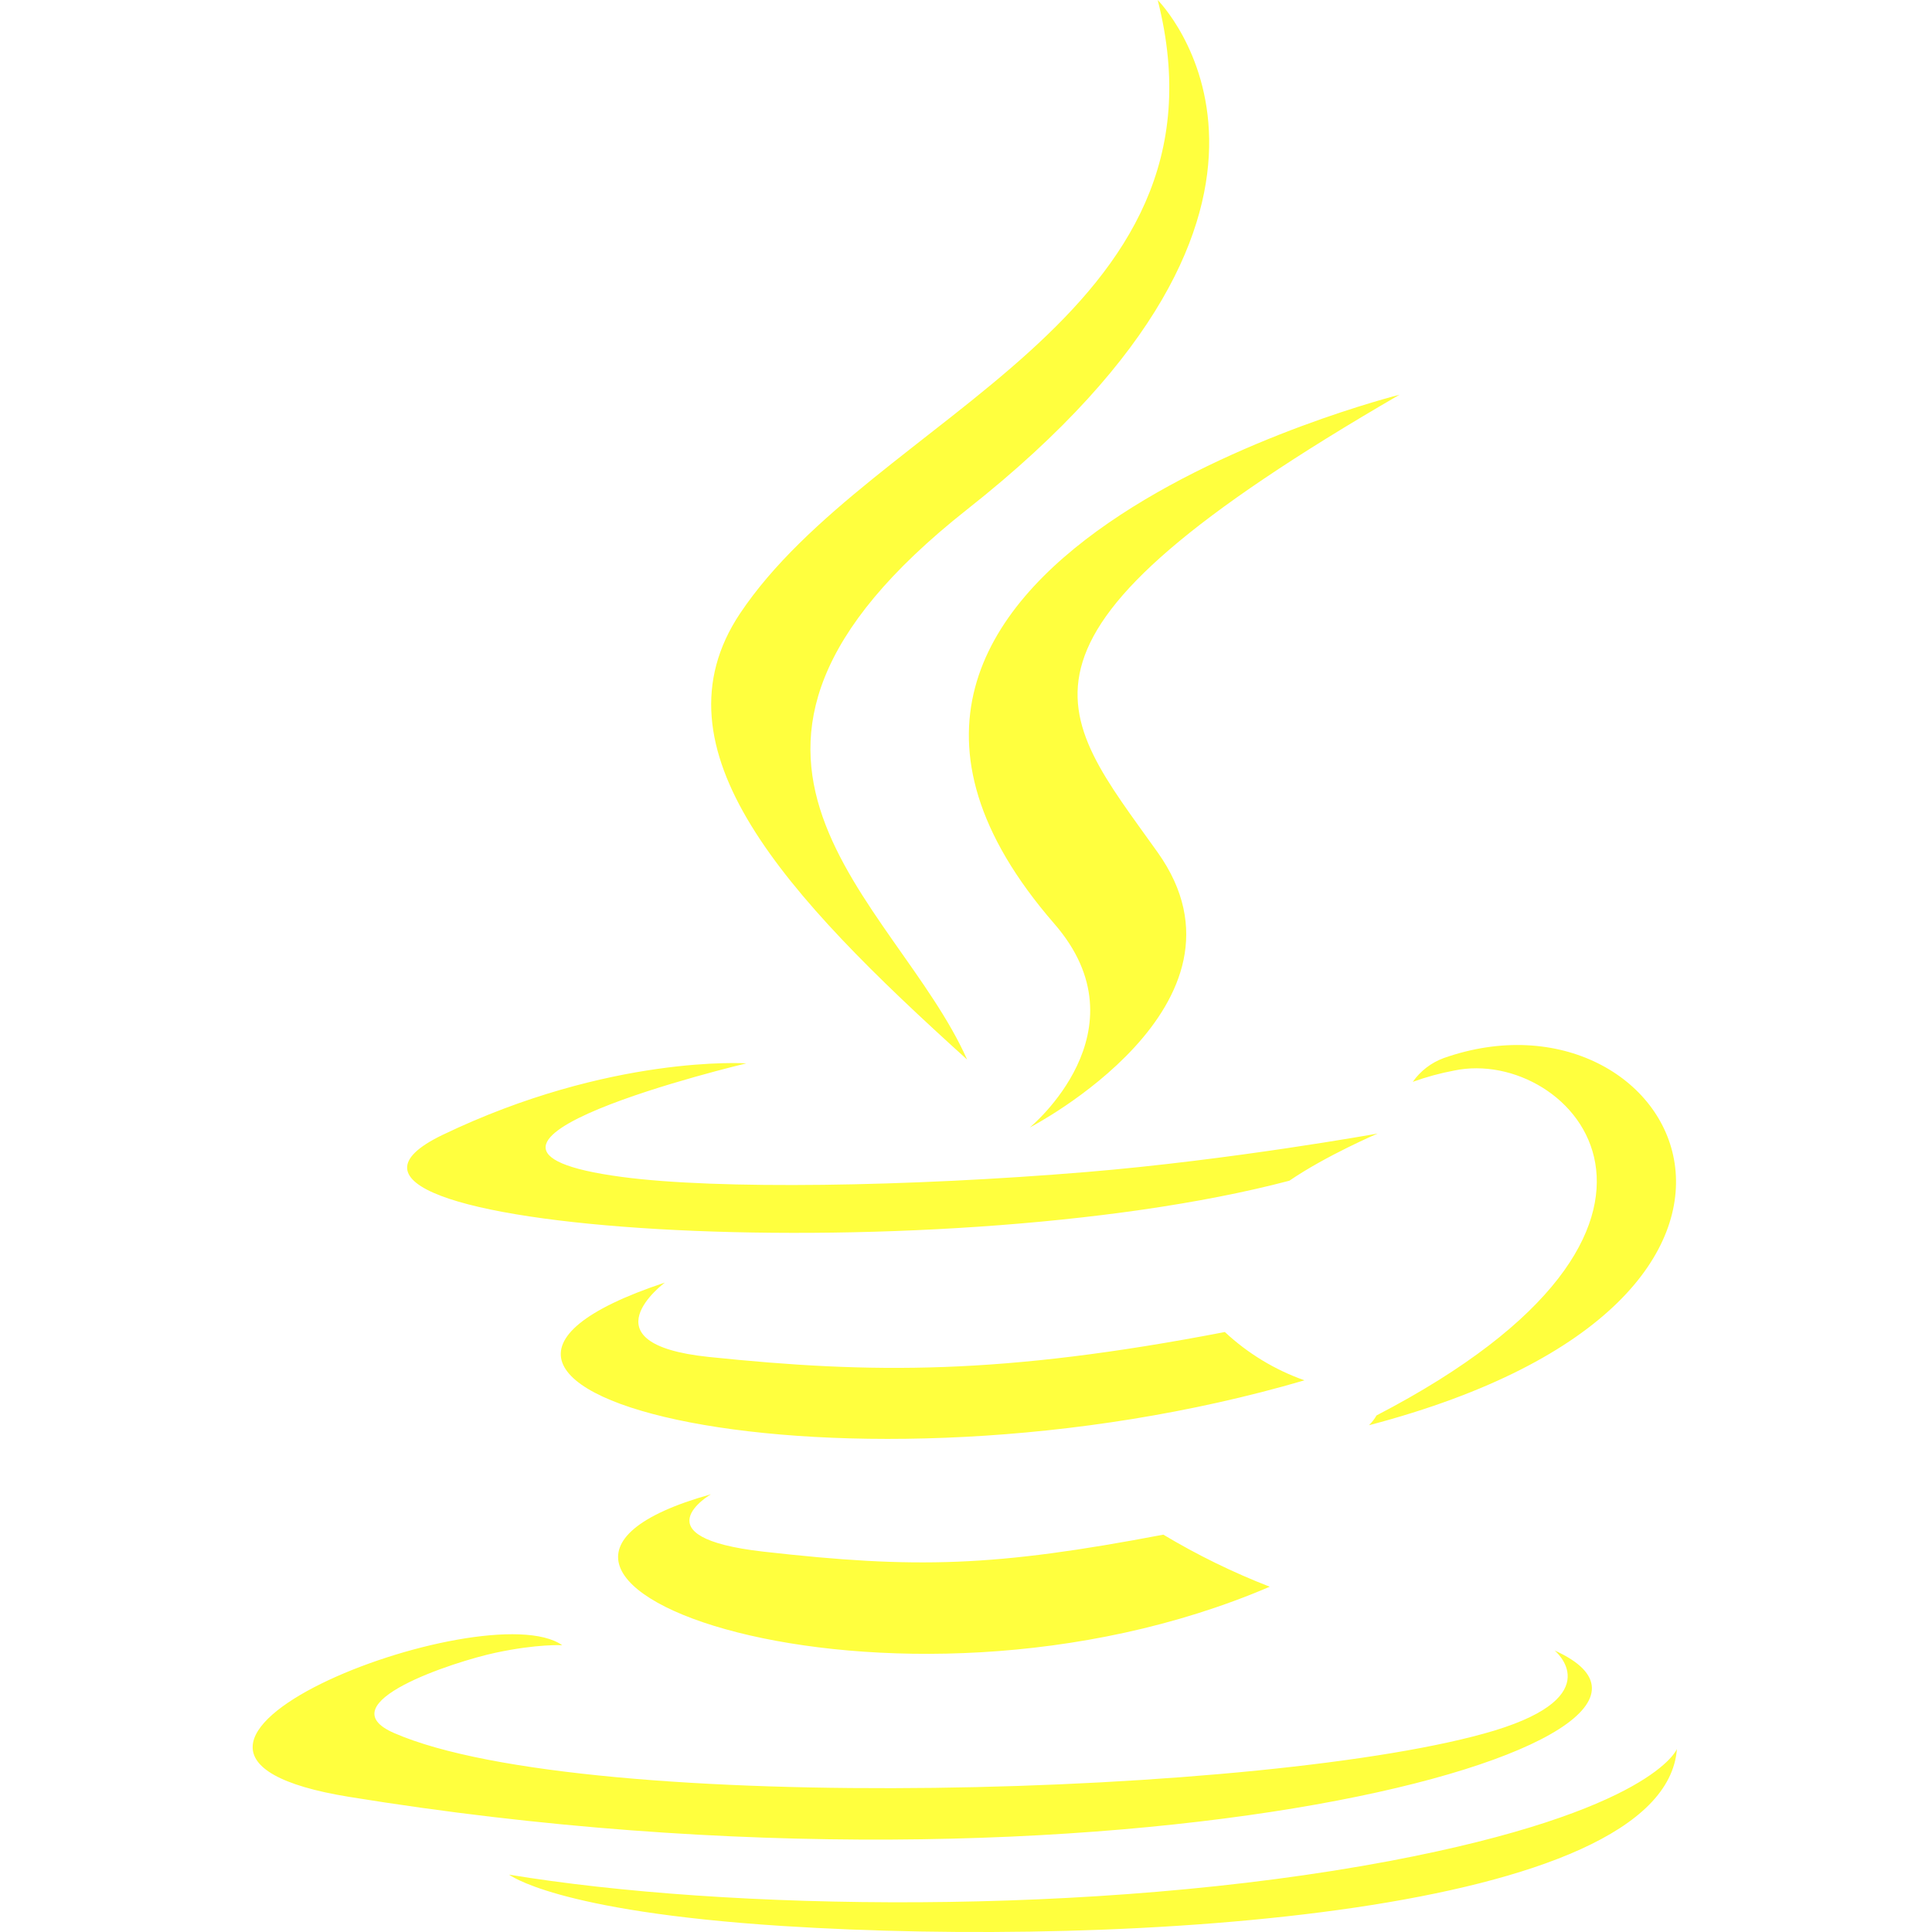
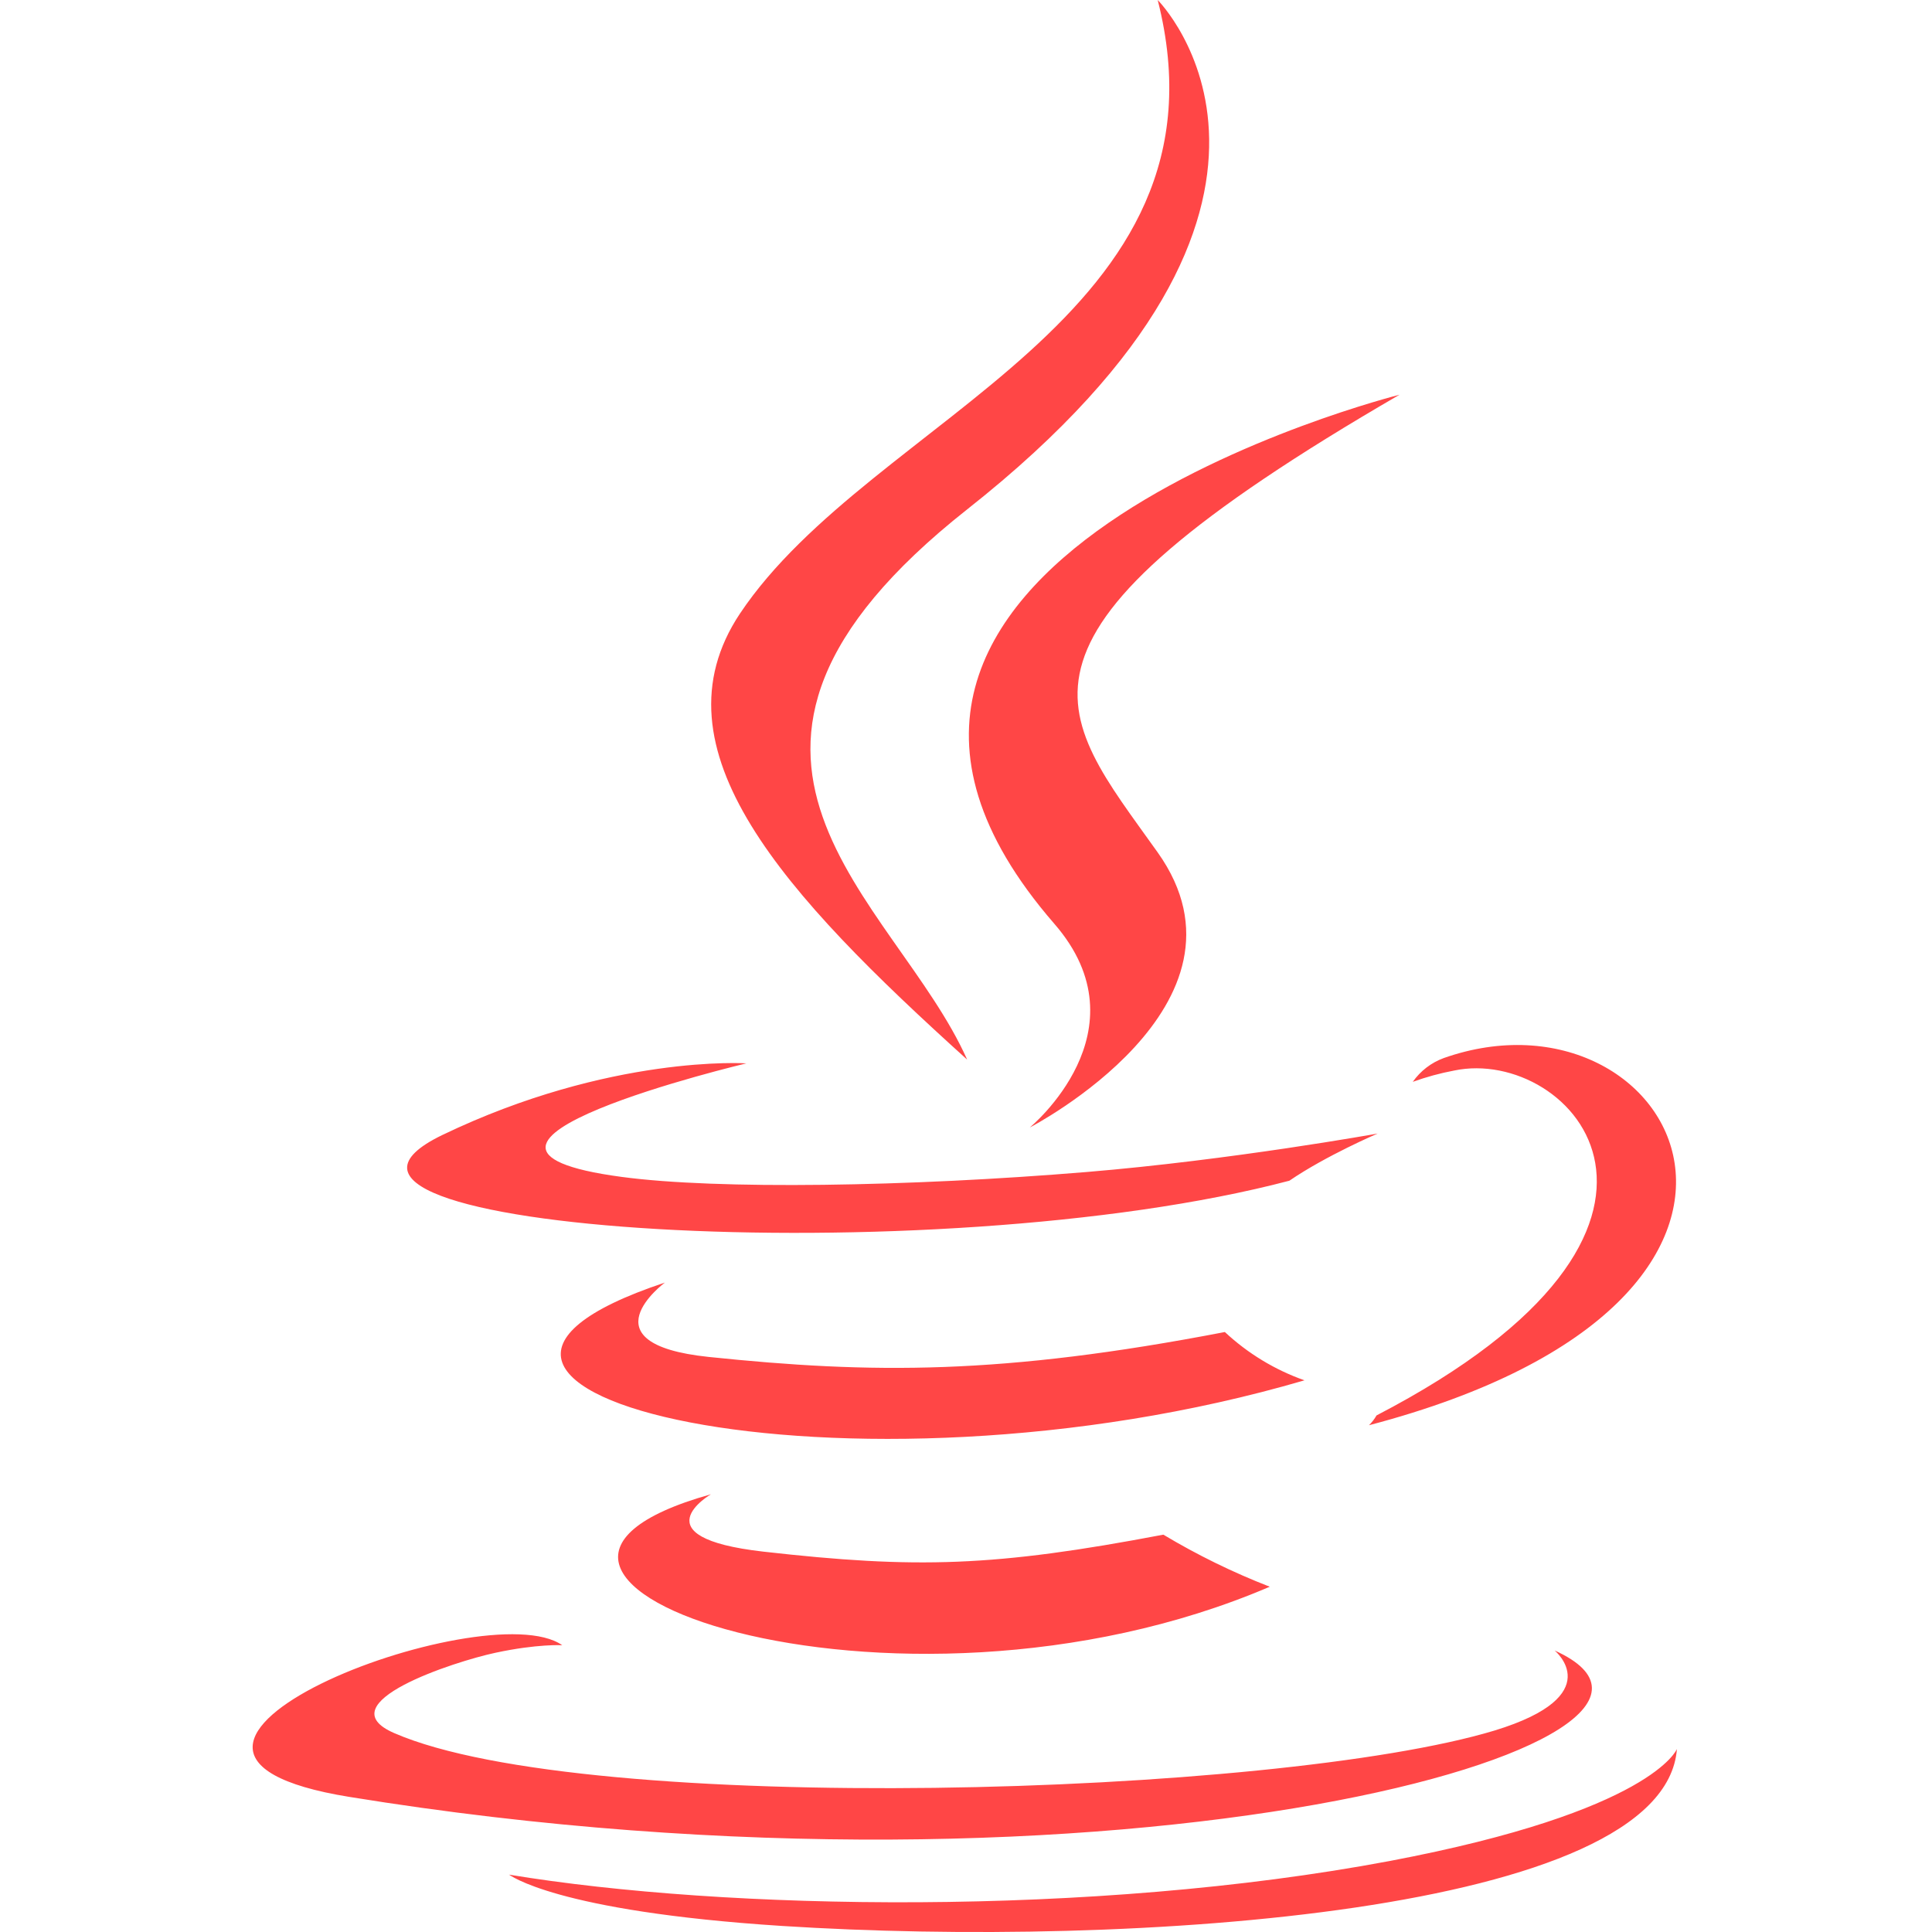
<svg xmlns="http://www.w3.org/2000/svg" viewBox="0 0 384 512" width="30px" height="30px">
-   <path fill="rgb(255, 255, 62)" d="M277.7 312.9c9.8-6.7 23.4-12.5 23.4-12.5s-38.7 7-77.2 10.2c-47.1 3.9-97.7 4.7-123.1 1.3-60.1-8 33-30.1 33-30.1s-36.1-2.4-80.6 19c-52.5 25.4 130 37 224.5 12.1zm-85.4-32.1c-19-42.7-83.1-80.2 0-145.8C296 53.2 242.8 0 242.8 0c21.5 84.5-75.6 110.1-110.7 162.6-23.9 35.9 11.7 74.4 60.2 118.2zm114.6-176.2c.1 0-175.2 43.8-91.5 140.2 24.7 28.4-6.5 54-6.5 54s62.7-32.4 33.9-72.9c-26.9-37.8-47.5-56.6 64.1-121.3zm-6.1 270.5a12.2 12.2 0 0 1 -2 2.6c128.3-33.7 81.1-118.9 19.8-97.3a17.3 17.3 0 0 0 -8.2 6.3 70.5 70.5 0 0 1 11-3c31-6.5 75.5 41.5-20.6 91.4zM348 437.4s14.5 11.9-15.9 21.2c-57.9 17.5-240.8 22.8-291.6 .7-18.3-7.9 16-19 26.8-21.3 11.2-2.4 17.7-2 17.7-2-20.3-14.3-131.3 28.1-56.4 40.2C232.8 509.4 401 461.3 348 437.4zM124.4 396c-78.7 22 47.9 67.4 148.1 24.5a185.9 185.9 0 0 1 -28.2-13.8c-44.7 8.5-65.4 9.1-106 4.5-33.5-3.8-13.9-15.2-13.9-15.2zm179.8 97.2c-78.7 14.8-175.8 13.1-233.3 3.6 0-.1 11.8 9.7 72.4 13.6 92.2 5.9 233.8-3.3 237.1-46.9 0 0-6.4 16.5-76.2 29.7zM260.6 353c-59.2 11.4-93.5 11.1-136.8 6.6-33.5-3.5-11.6-19.7-11.6-19.7-86.8 28.8 48.2 61.4 169.5 25.9a60.4 60.4 0 0 1 -21.1-12.8z" />
+   <path fill="rgb(255, 70, 70)" d="M277.7 312.9c9.8-6.7 23.4-12.5 23.4-12.5s-38.7 7-77.2 10.2c-47.1 3.9-97.7 4.7-123.1 1.3-60.1-8 33-30.1 33-30.1s-36.1-2.4-80.6 19c-52.5 25.4 130 37 224.5 12.1zm-85.4-32.1c-19-42.7-83.1-80.2 0-145.8C296 53.2 242.8 0 242.8 0c21.5 84.5-75.6 110.1-110.7 162.6-23.9 35.9 11.7 74.4 60.2 118.2zm114.6-176.2c.1 0-175.2 43.8-91.5 140.2 24.7 28.4-6.5 54-6.5 54s62.7-32.4 33.9-72.9c-26.9-37.8-47.5-56.6 64.1-121.3zm-6.1 270.5a12.2 12.2 0 0 1 -2 2.6c128.3-33.7 81.1-118.9 19.8-97.3a17.3 17.3 0 0 0 -8.2 6.3 70.5 70.5 0 0 1 11-3c31-6.5 75.5 41.5-20.6 91.4zM348 437.4s14.5 11.9-15.9 21.2c-57.9 17.5-240.8 22.8-291.6 .7-18.3-7.9 16-19 26.8-21.3 11.2-2.4 17.7-2 17.7-2-20.3-14.3-131.3 28.1-56.4 40.2C232.8 509.4 401 461.3 348 437.4zM124.4 396c-78.7 22 47.9 67.4 148.1 24.5a185.9 185.9 0 0 1 -28.2-13.8c-44.7 8.5-65.4 9.1-106 4.5-33.5-3.8-13.9-15.2-13.9-15.2zm179.8 97.2c-78.7 14.8-175.8 13.1-233.3 3.6 0-.1 11.8 9.7 72.4 13.6 92.2 5.9 233.8-3.3 237.1-46.9 0 0-6.4 16.5-76.2 29.7zM260.6 353c-59.2 11.4-93.5 11.1-136.8 6.6-33.5-3.5-11.6-19.7-11.6-19.7-86.8 28.8 48.2 61.4 169.5 25.9a60.4 60.4 0 0 1 -21.1-12.8z" />
</svg>
